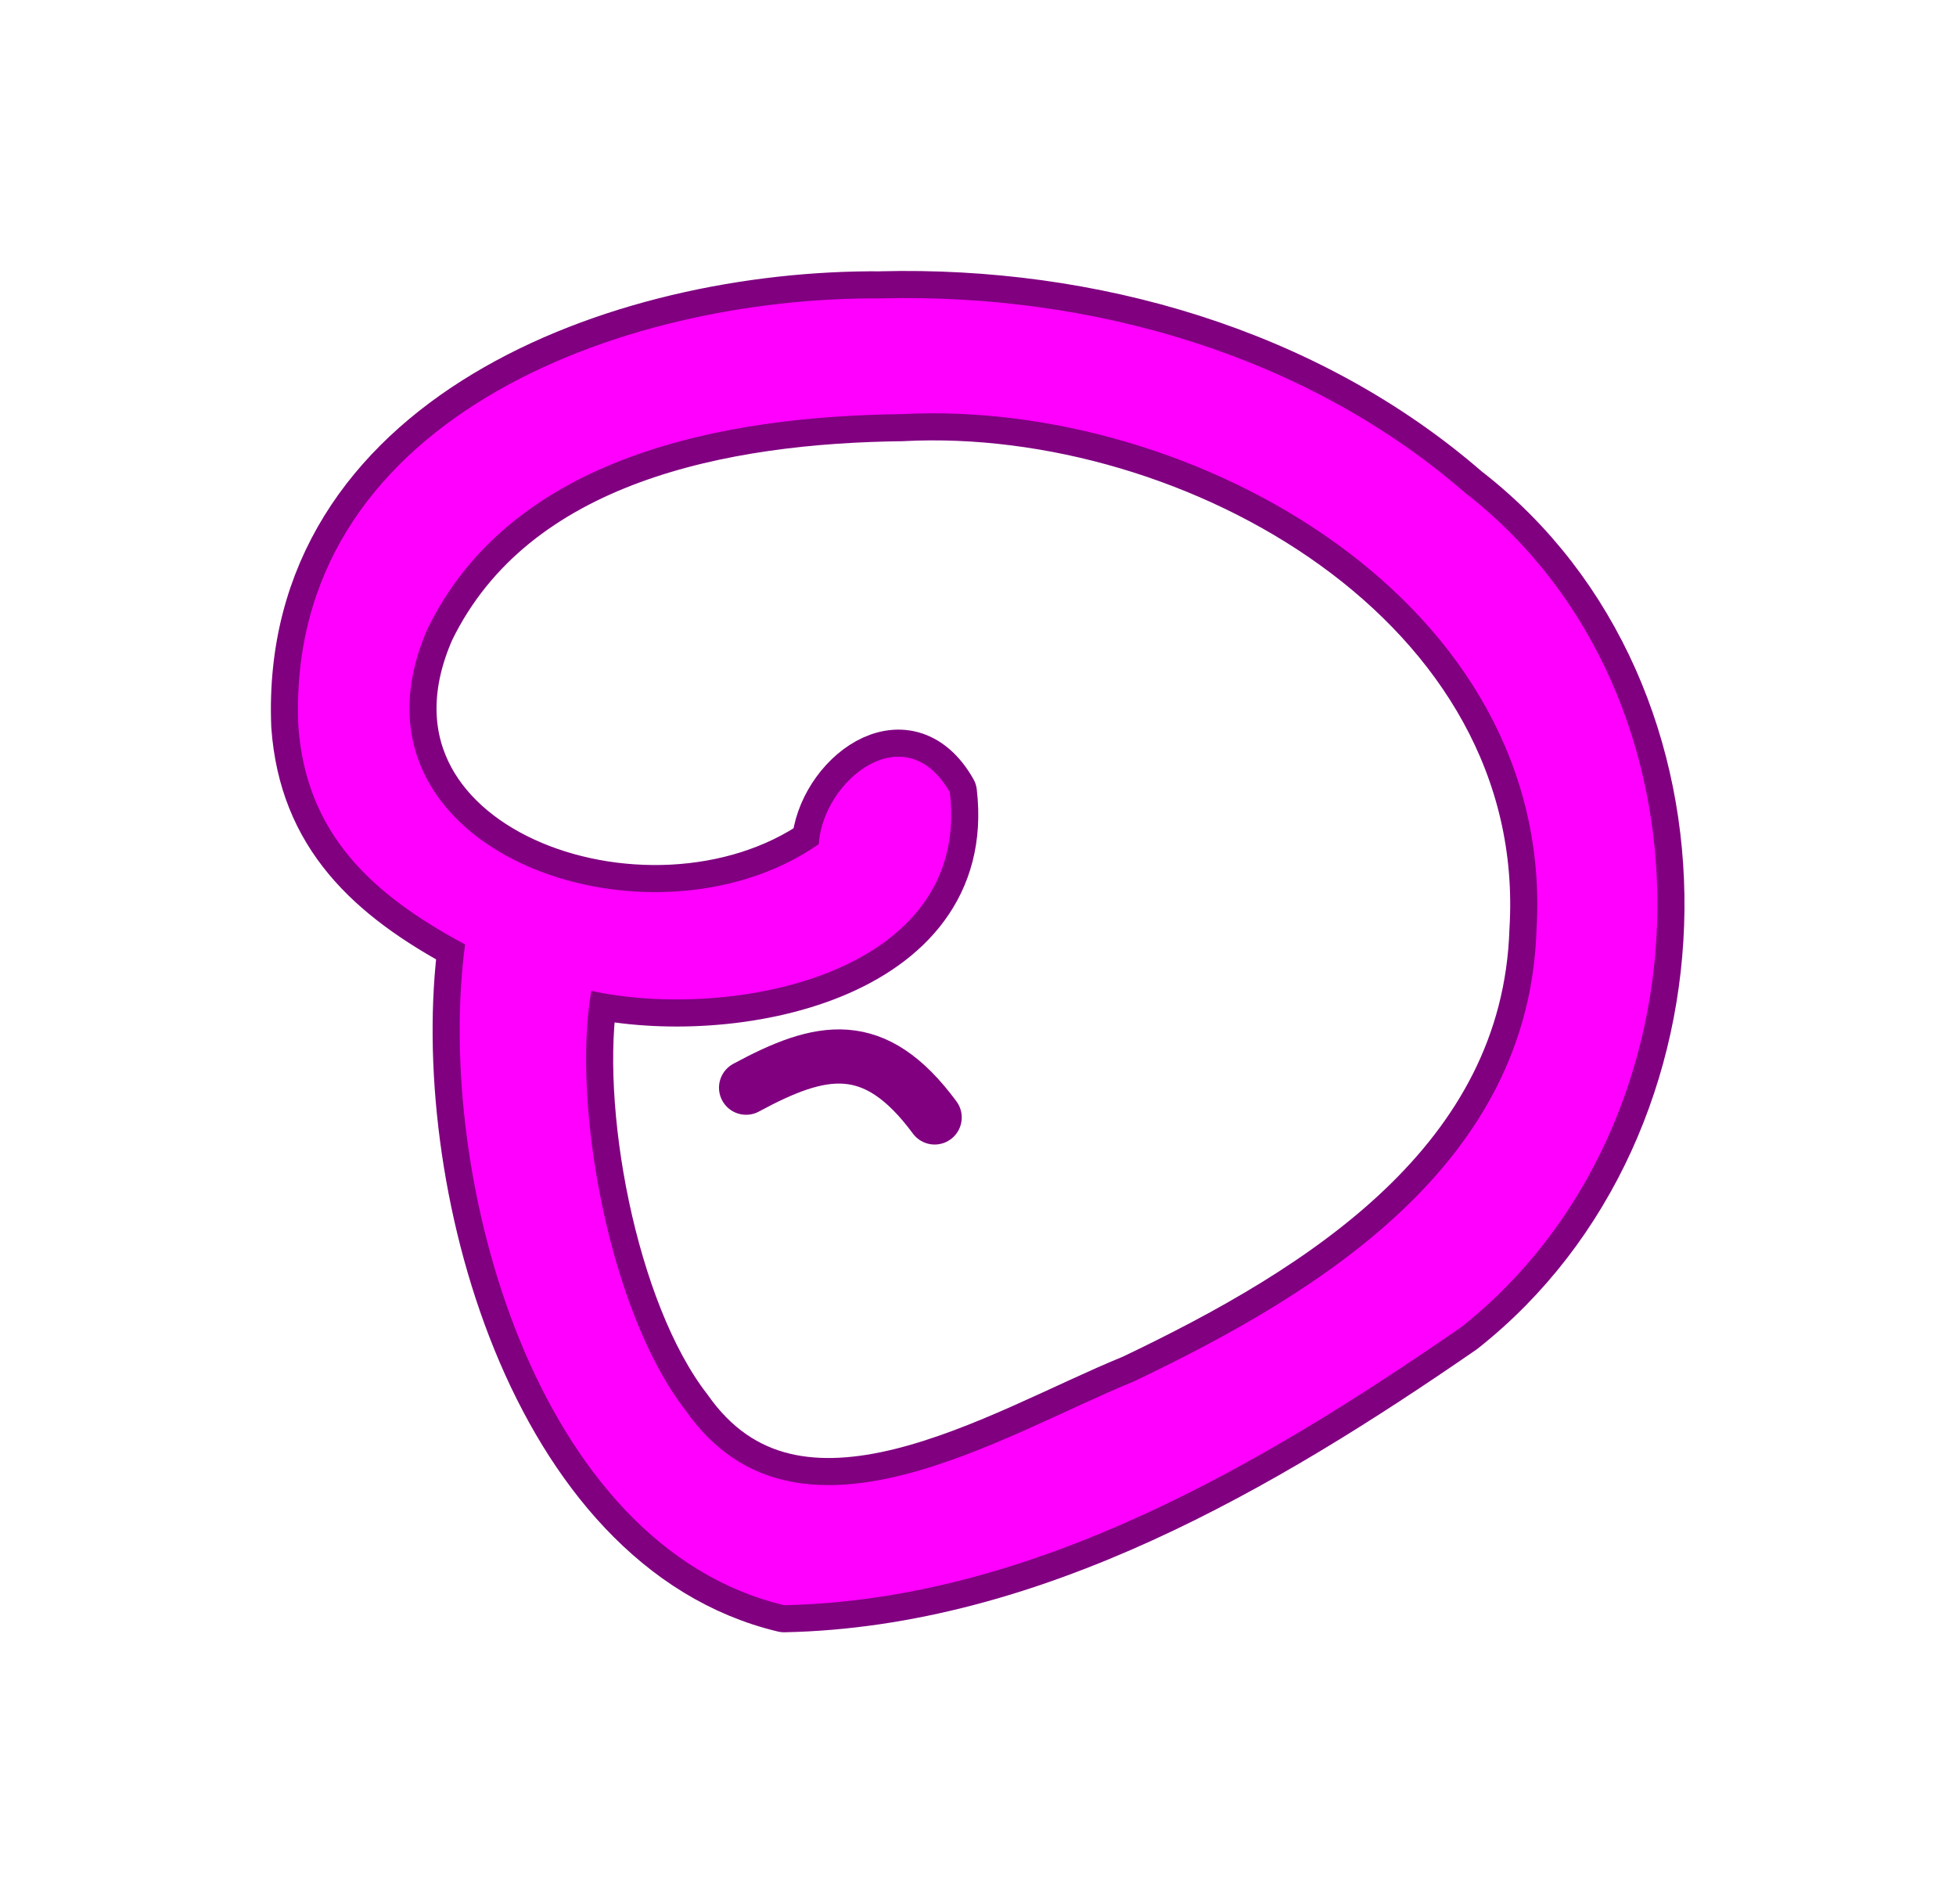
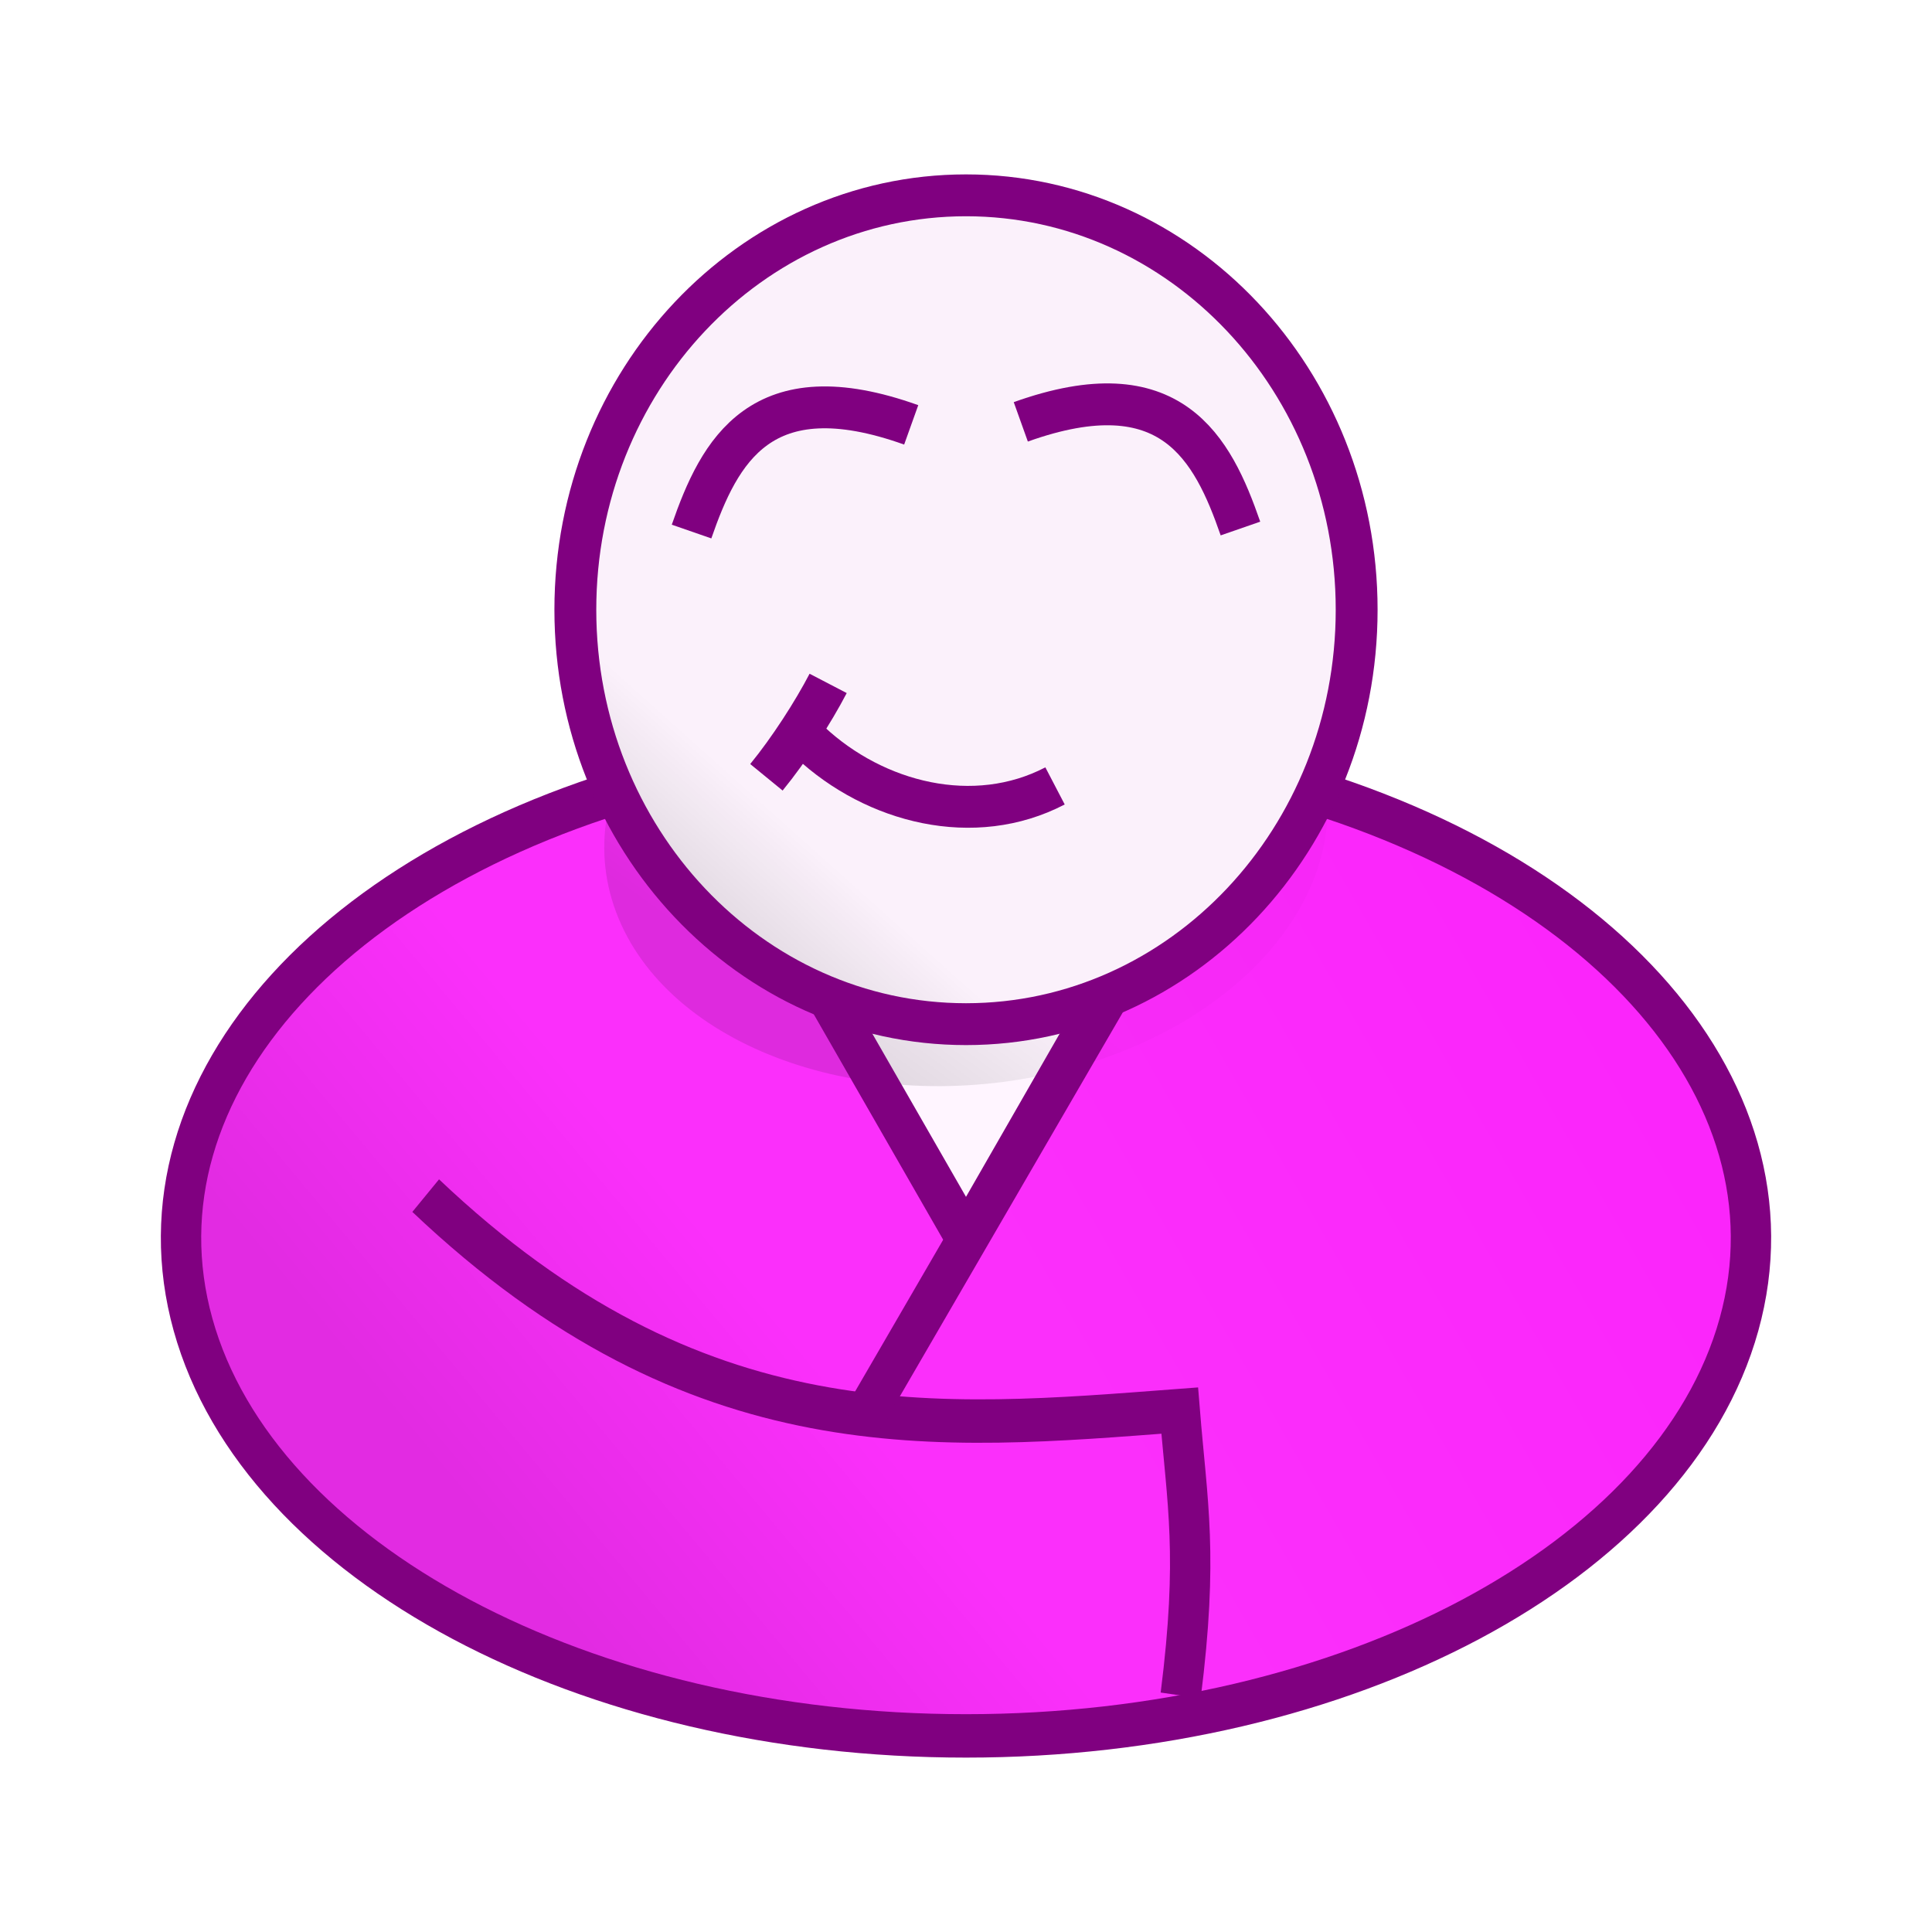
- <svg xmlns="http://www.w3.org/2000/svg" xmlns:xlink="http://www.w3.org/1999/xlink" width="144.389" height="140.468" viewBox="0 0 38.203 37.165" version="1.1" id="svg8">
+ <svg xmlns="http://www.w3.org/2000/svg" xmlns:xlink="http://www.w3.org/1999/xlink" width="1200" height="1200" viewBox="0 0 1200 1200" version="1.1" id="svg8">
  <defs id="defs2">
+     <linearGradient id="linearGradient855">
+       <stop style="stop-color:#ffffff;stop-opacity:1;" offset="0" id="stop851" />
+       <stop style="stop-color:#ffffff;stop-opacity:0.527" offset="1" id="stop853" />
+     </linearGradient>
+     <linearGradient id="linearGradient1071">
+       <stop style="stop-color:#000000;stop-opacity:1;" offset="0" id="stop1067" />
+       <stop style="stop-color:#000000;stop-opacity:0.141" offset="1" id="stop1069" />
+     </linearGradient>
    <linearGradient id="linearGradient838">
      <stop id="stop834" offset="0" style="stop-color:#ff00ff;stop-opacity:1;" />
      <stop id="stop836" offset="1" style="stop-color:#ffaaff;stop-opacity:1" />
    </linearGradient>
    <radialGradient xlink:href="#linearGradient838" id="radialGradient827" cx="57.282" cy="139.573" fx="57.282" fy="139.573" r="22.357" gradientTransform="matrix(1,0,0,0.8816568,0,16.51751)" gradientUnits="userSpaceOnUse" spreadMethod="reflect" />
+     <linearGradient xlink:href="#linearGradient1071" id="linearGradient1077" x1="430.561" y1="280.298" x2="590.971" y2="136.298" gradientUnits="userSpaceOnUse" gradientTransform="matrix(1.002694,0,0,1.07871,-1.694013,-45.96669)" />
+     <linearGradient xlink:href="#linearGradient1071" id="linearGradient1081" gradientUnits="userSpaceOnUse" gradientTransform="matrix(0.499058,0,0,0.8981533,24.23037,-686.8551)" x1="430.561" y1="280.298" x2="476.012" y2="188.903" />
+     <linearGradient xlink:href="#linearGradient855" id="linearGradient857" x1="656.021" y1="5.127" x2="1119.314" y2="-280.544" gradientUnits="userSpaceOnUse" gradientTransform="matrix(1.002694,0,0,1.07871,-11.72086,-41.65188)" />
+     <linearGradient xlink:href="#linearGradient1071" id="linearGradient1049" gradientUnits="userSpaceOnUse" gradientTransform="matrix(0.4598172,0,0,0.5651099,409.2102,-146.4245)" x1="430.561" y1="280.298" x2="590.971" y2="136.298" />
  </defs>
-   <g id="layer1" transform="translate(-103.8732,-92.32818)">
-     <path id="path1065" d="m 121.088,98.155 c -5.113,-0.041 -11.636,2.391 -11.388,8.348 0.151,2.1 1.424,3.285 3.257,4.267 -0.602,4.539 1.364,11.743 6.232,12.902 4.836,-0.101 9.324,-2.738 13.216,-5.424 5.018,-3.957 5.194,-12.344 0.073,-16.305 -3.112,-2.701 -7.318,-3.89 -11.39,-3.789 z m 0.419,2.258 c 5.697,-0.291 12.765,3.679 12.376,10.076 -0.146,4.546 -4.165,7.051 -7.866,8.815 -2.586,1.052 -6.602,3.645 -8.754,0.565 -1.494,-1.923 -2.226,-5.963 -1.842,-8.193 2.7,0.589 7.424,-0.297 7.004,-3.874 -0.866,-1.528 -2.476,-0.251 -2.561,1.01 -3.318,2.312 -9.546,0.13 -7.638,-4.212 1.655,-3.386 5.803,-4.147 9.28,-4.186 z" style="color:#000000;font-style:normal;font-variant:normal;font-weight:normal;font-stretch:normal;font-size:medium;line-height:normal;font-family:sans-serif;font-variant-ligatures:normal;font-variant-position:normal;font-variant-caps:normal;font-variant-numeric:normal;font-variant-alternates:normal;font-feature-settings:normal;text-indent:0;text-align:start;text-decoration:none;text-decoration-line:none;text-decoration-style:solid;text-decoration-color:#000000;letter-spacing:normal;word-spacing:normal;text-transform:none;writing-mode:lr-tb;direction:ltr;text-orientation:mixed;dominant-baseline:auto;baseline-shift:baseline;text-anchor:start;white-space:normal;shape-padding:0;clip-rule:nonzero;display:inline;overflow:visible;visibility:visible;opacity:1;isolation:auto;mix-blend-mode:normal;color-interpolation:sRGB;color-interpolation-filters:linearRGB;solid-color:#000000;solid-opacity:1;vector-effect:none;fill:#ff00ff;fill-opacity:1;fill-rule:evenodd;stroke:#800080;stroke-width:1.058;stroke-linecap:round;stroke-linejoin:round;stroke-miterlimit:4;stroke-dasharray:none;stroke-dashoffset:0;stroke-opacity:1;paint-order:stroke markers fill;color-rendering:auto;image-rendering:auto;shape-rendering:auto;text-rendering:auto;enable-background:accumulate" />
-     <path style="fill:none;fill-opacity:1;fill-rule:nonzero;stroke:#800080;stroke-width:1.058;stroke-linecap:round;stroke-linejoin:round;stroke-miterlimit:4;stroke-dasharray:none;stroke-opacity:1;paint-order:stroke fill markers" d="m 118.445,113.567 c 1.463,-0.79 2.505,-1.015 3.683,0.581" id="path1088" />
+   <g id="layer1" transform="translate(-28.76618,795.0047)" />
+   <g transform="translate(-28.76618,795.0047)" id="g1055">
+     <g id="g1146" transform="translate(-3.7601591e-6,16.68048)">
+       <ellipse ry="309.148" rx="487.515" cy="-39.173" cx="628.766" style="opacity:1;fill:#ff00ff;fill-opacity:0.917;fill-rule:nonzero;stroke:none;stroke-width:26;stroke-linecap:butt;stroke-linejoin:miter;stroke-miterlimit:4;stroke-dasharray:none;stroke-opacity:1;paint-order:fill markers stroke" id="path958" />
+       <ellipse ry="309.148" rx="487.515" cy="-39.173" cx="628.766" style="opacity:0.115;fill:url(#linearGradient857);fill-opacity:1;fill-rule:evenodd;stroke:none;stroke-width:26;stroke-linecap:butt;stroke-linejoin:miter;stroke-miterlimit:4;stroke-dasharray:none;stroke-opacity:1;paint-order:fill markers stroke" id="ellipse849" />
+       <ellipse id="ellipse1029" style="opacity:0.115;fill:url(#linearGradient1077);fill-opacity:1;fill-rule:evenodd;stroke:none;stroke-width:26;stroke-linecap:butt;stroke-linejoin:miter;stroke-miterlimit:4;stroke-dasharray:none;stroke-opacity:1;paint-order:fill markers stroke" cx="628.766" cy="-39.173" rx="487.515" ry="309.148" />
+       <path d="m 438.165,-371.249 a 557.28,353.388 0 0 1 381.202,-10e-6 l -190.601,332.076 z" id="path957" style="fill:#fff5ff;fill-opacity:1;fill-rule:nonzero;stroke:none;stroke-width:29.721;stroke-linecap:butt;stroke-linejoin:miter;stroke-miterlimit:4;stroke-dasharray:none;stroke-opacity:1;paint-order:fill markers stroke" />
+       <ellipse transform="matrix(0.9721053,-0.2345447,0.3505534,0.9365427,0,0)" ry="161.955" rx="223.565" cy="-142.865" cx="698.328" style="opacity:0.115;fill:url(#linearGradient1049);fill-opacity:1;fill-rule:evenodd;stroke:none;stroke-width:12.744;stroke-linecap:butt;stroke-linejoin:miter;stroke-miterlimit:4;stroke-dasharray:none;stroke-opacity:1;paint-order:fill markers stroke" id="ellipse1047" />
+       <g transform="matrix(1.002694,0,0,1.07871,-11.62138,-19.88616)" id="g993">
+         <path d="M 804.959,-290.397 A 486.205,286.59 0 0 1 1117.485,28.675 486.205,286.59 0 0 1 638.667,265.5 486.205,286.59 0 0 1 159.849,28.675 486.205,286.59 0 0 1 472.375,-290.397 l 166.292,269.307 z" id="path1033" style="fill:none;fill-opacity:1;fill-rule:nonzero;stroke:#800080;stroke-width:25;stroke-linecap:butt;stroke-linejoin:miter;stroke-miterlimit:4;stroke-dasharray:none;stroke-opacity:1;paint-order:fill markers stroke" />
+         <path style="fill:none;stroke:#800080;stroke-width:25;stroke-linecap:butt;stroke-linejoin:miter;stroke-miterlimit:4;stroke-dasharray:none;stroke-opacity:1;paint-order:fill markers stroke" d="m 303.973,-45.591 c 168.51,148.57 317.566,134.264 467.077,123.767 4.653,53.575 11.624,83.223 0.595,164.052" id="path1035" />
+         <path id="path1037" d="M 807.689,-289.806 573.319,85.409" style="fill:#800080;stroke:#800080;stroke-width:25;stroke-linecap:butt;stroke-linejoin:miter;stroke-miterlimit:4;stroke-dasharray:none;stroke-opacity:1" />
+       </g>
+       <g transform="translate(-236.2932,290.8939)" id="g1125">
+         <g id="g1107" transform="translate(527.0383,-42.65857)">
+           <ellipse transform="scale(-1,1)" ry="257.402" rx="242.644" cy="-681.198" cx="-338.021" id="ellipse1103" style="fill:#fff5ff;fill-opacity:1;fill-rule:nonzero;stroke:none;stroke-width:26;stroke-linecap:butt;stroke-linejoin:miter;stroke-miterlimit:4;stroke-dasharray:none;stroke-opacity:1;paint-order:markers fill stroke" />
+           <ellipse ry="257.402" rx="242.644" cy="-681.198" cx="338.021" style="opacity:0.115;fill:url(#linearGradient1081);fill-opacity:1;fill-rule:evenodd;stroke:none;stroke-width:16.738;stroke-linecap:butt;stroke-linejoin:miter;stroke-miterlimit:4;stroke-dasharray:none;stroke-opacity:1;paint-order:fill markers stroke" id="ellipse1079" />
+         </g>
+         <g id="g1114" transform="translate(89.26348,-3.946598)">
+           <ellipse style="fill:none;fill-opacity:1;fill-rule:nonzero;stroke:#800080;stroke-width:26;stroke-linecap:butt;stroke-linejoin:miter;stroke-miterlimit:4;stroke-dasharray:none;stroke-opacity:1;paint-order:markers fill stroke" id="ellipse1039" cx="-775.796" cy="-719.91" rx="242.644" ry="257.402" transform="scale(-1,1)" />
+           <path style="fill:none;stroke:#800080;stroke-width:26;stroke-linecap:butt;stroke-linejoin:miter;stroke-miterlimit:4;stroke-dasharray:none;stroke-opacity:1" d="m 946.26,-770.355 c -17.306,-49.885 -43.017,-99.703 -136.428,-66.259" id="path1041" />
+           <path id="path1043" d="m 605.332,-768.478 c 17.306,-49.885 43.017,-99.703 136.428,-66.259" style="fill:none;stroke:#800080;stroke-width:26;stroke-linecap:butt;stroke-linejoin:miter;stroke-miterlimit:4;stroke-dasharray:none;stroke-opacity:1" />
+           <path style="fill:none;stroke:#800080;stroke-width:26;stroke-linecap:butt;stroke-linejoin:miter;stroke-miterlimit:4;stroke-dasharray:none;stroke-opacity:1" d="m 831.096,-610.492 c -50.258,26.198 -111.701,10.566 -152.098,-27.124" id="path1047" />
+           <path id="path1049" d="m 690.176,-674.161 c -9.341,17.945 -24.238,41.077 -38.344,58.317" style="fill:none;stroke:#800080;stroke-width:26;stroke-linecap:butt;stroke-linejoin:miter;stroke-miterlimit:4;stroke-dasharray:none;stroke-opacity:1" />
+         </g>
+       </g>
+     </g>
  </g>
</svg>
